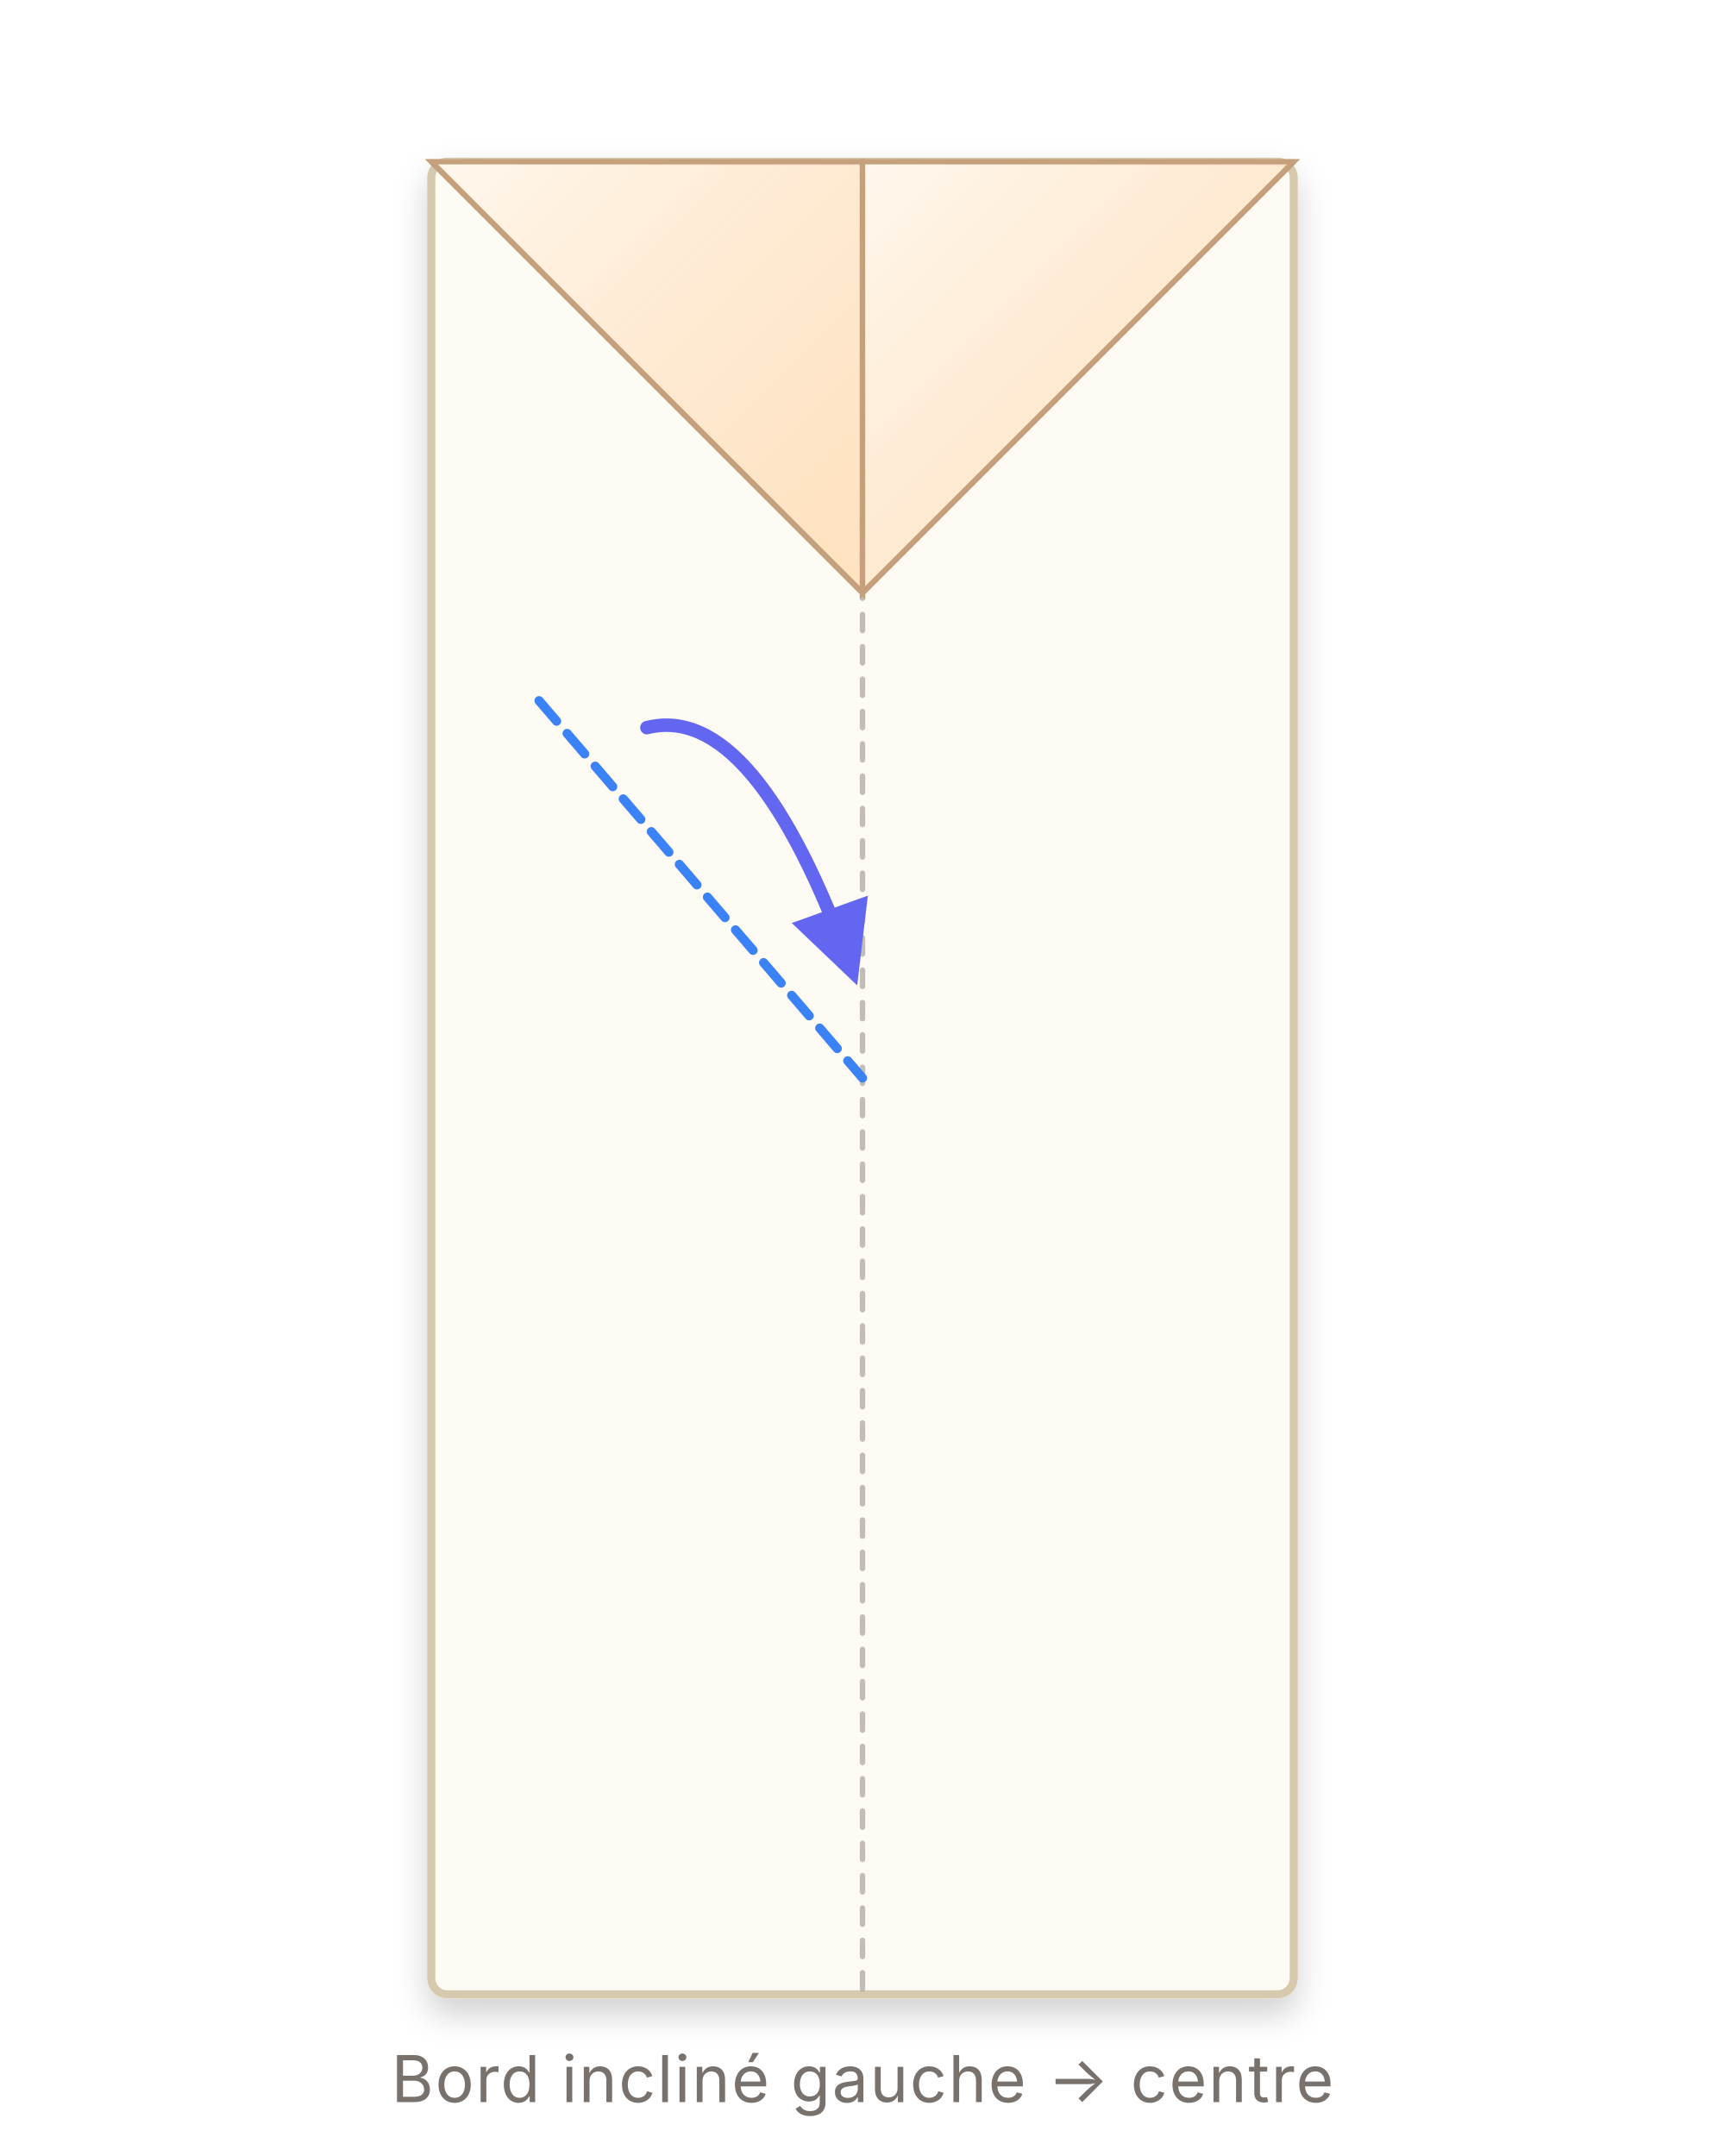
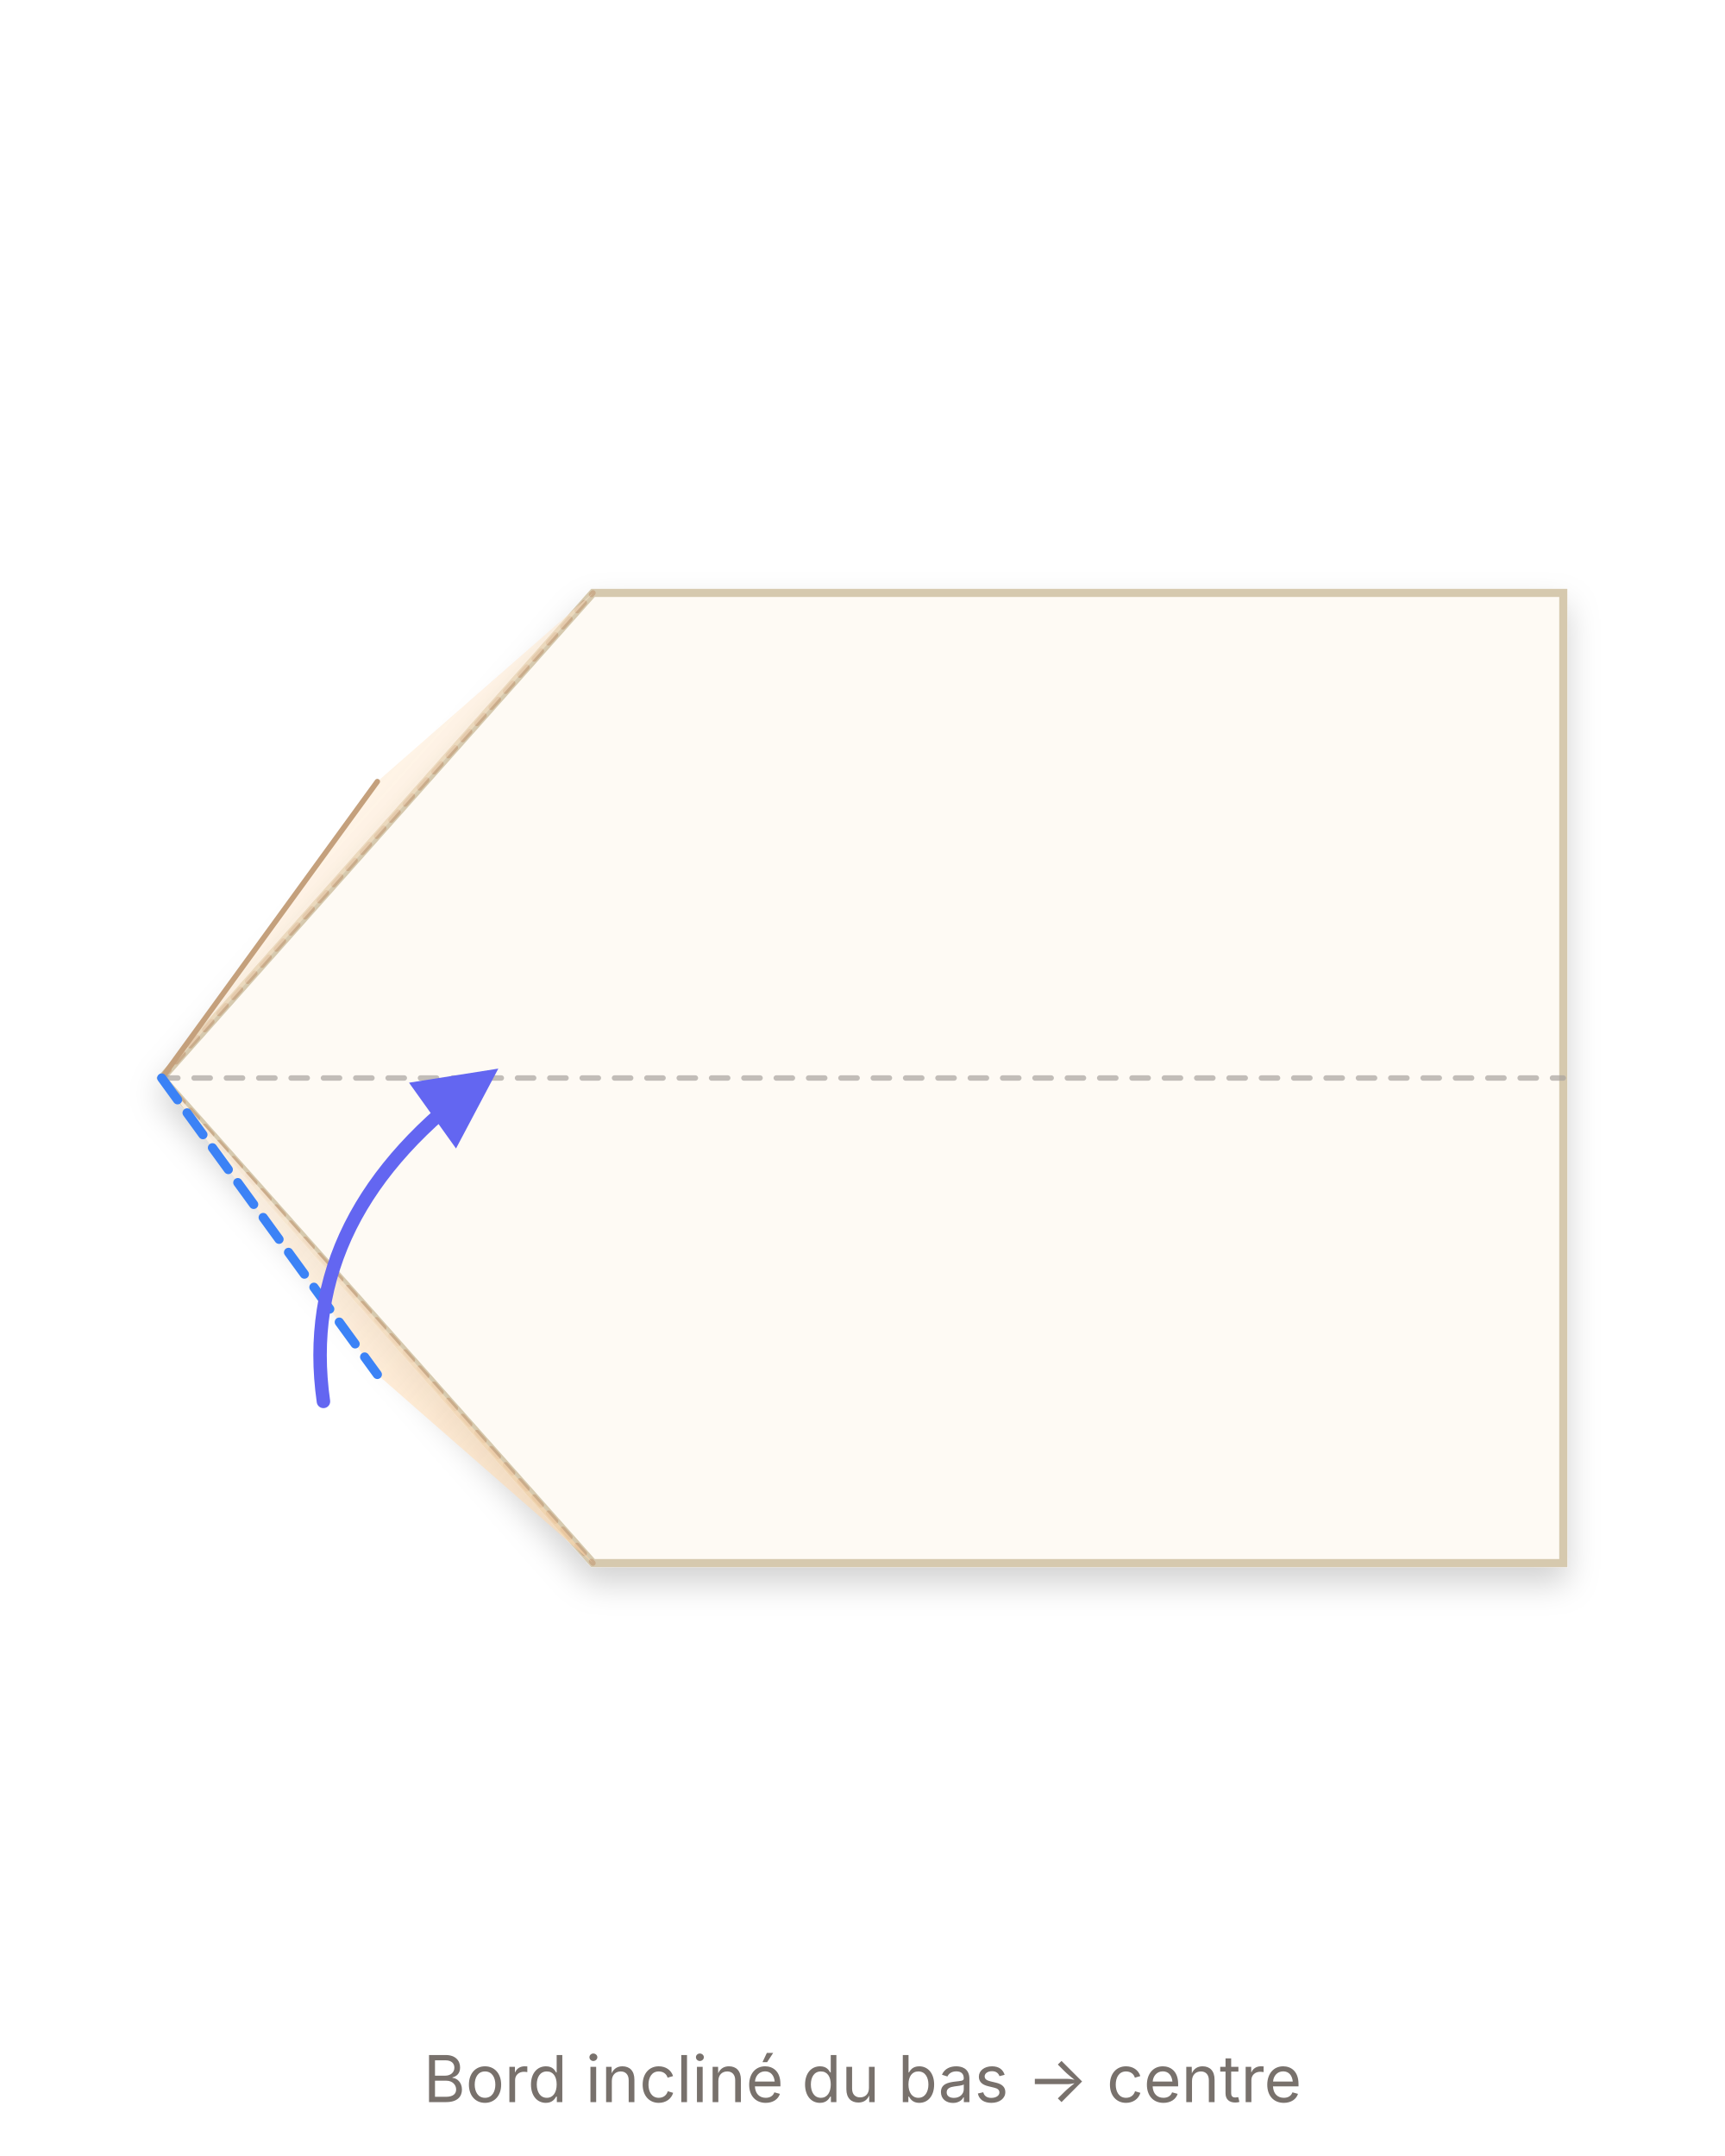
- <svg xmlns="http://www.w3.org/2000/svg" viewBox="0 0 320 400" fill="none" font-family="system-ui, -apple-system, sans-serif">
+ <svg xmlns="http://www.w3.org/2000/svg" viewBox="0 0 320 400" fill="none" font-family="system-ui,-apple-system,sans-serif">
  <defs>
    <filter id="ps" x="-10%" y="-10%" width="120%" height="120%">
      <feGaussianBlur in="SourceAlpha" stdDeviation="3" />
      <feOffset dx="0" dy="3" />
      <feComponentTransfer>
        <feFuncA type="linear" slope="0.18" />
      </feComponentTransfer>
      <feMerge>
        <feMergeNode />
        <feMergeNode in="SourceGraphic" />
      </feMerge>
    </filter>
    <marker id="arr" viewBox="0 0 10 10" refX="8" refY="5" markerWidth="6" markerHeight="6" orient="auto-start-reverse">
      <path d="M 0 0 L 10 5 L 0 10 z" fill="#6366f1" />
    </marker>
    <marker id="arrT" viewBox="0 0 10 10" refX="8" refY="5" markerWidth="6" markerHeight="6" orient="auto-start-reverse">
      <path d="M 0 0 L 10 5 L 0 10 z" fill="#14b8a6" />
    </marker>
    <linearGradient id="foldTri" x1="0" y1="0" x2="1" y2="1">
      <stop offset="0" stop-color="#fff7ed" />
      <stop offset="1" stop-color="#fed7aa" stop-opacity="0.7" />
    </linearGradient>
  </defs>
-   <rect x="80" y="30" width="160" height="340" rx="3" fill="#fefaf4" stroke="#d6c9ae" stroke-width="1.5" filter="url(#ps)" />
-   <line x1="160" y1="30" x2="160" y2="370" stroke="#a8a29e" stroke-width="1" stroke-dasharray="3 3" stroke-linecap="round" opacity="0.7" />
-   <polygon points="80,30 160,30 160,110" fill="url(#foldTri)" stroke="#c4a07c" stroke-width="1" />
-   <polygon points="240,30 160,30 160,110" fill="url(#foldTri)" stroke="#c4a07c" stroke-width="1" />
-   <line x1="80" y1="30" x2="160" y2="110" stroke="#c4a07c" stroke-width="1" />
-   <line x1="240" y1="30" x2="160" y2="110" stroke="#c4a07c" stroke-width="1" />
-   <line x1="100" y1="130" x2="160" y2="200" stroke="#3b82f6" stroke-width="1.7" stroke-dasharray="5 3" stroke-linecap="round" />
-   <path d="M 120 135 Q 140 130 158 180" stroke="#6366f1" stroke-width="2.5" stroke-linecap="round" fill="none" marker-end="url(#arr)" />
-   <text x="160" y="390" text-anchor="middle" font-size="12" fill="#78716c" letter-spacing="0.3">Bord incliné gauche → centre</text>
+   <polygon points="30,200 110,110 290,110 290,290 110,290" fill="#fefaf4" stroke="#d6c9ae" stroke-width="1.5" filter="url(#ps)" />
+   <line x1="30" y1="200" x2="290" y2="200" stroke="#a8a29e" stroke-width="1" stroke-dasharray="3 3" stroke-linecap="round" opacity="0.7" />
+   <line x1="30" y1="200" x2="110" y2="110" stroke="#c4a07c" stroke-width="1" stroke-dasharray="2 2" stroke-linecap="round" opacity="0.7" />
+   <line x1="30" y1="200" x2="110" y2="290" stroke="#c4a07c" stroke-width="1" stroke-dasharray="2 2" stroke-linecap="round" opacity="0.7" />
+   <polygon points="30,200 110,110 70,145" fill="url(#foldTri)" opacity="0.6" />
+   <line x1="30" y1="200" x2="70" y2="145" stroke="#c4a07c" stroke-width="1" stroke-linecap="round" />
+   <polygon points="30,200 110,290 70,255" fill="url(#foldTri)" opacity="0.85" />
+   <line x1="30" y1="200" x2="70" y2="255" stroke="#3b82f6" stroke-width="1.7" stroke-dasharray="5 3" stroke-linecap="round" />
+   <path d="M 60 260 Q 55 225 90 200" stroke="#6366f1" stroke-width="2.5" stroke-linecap="round" fill="none" marker-end="url(#arr)" />
+   <text x="160" y="390" text-anchor="middle" font-size="12" fill="#78716c">Bord incliné du bas → centre</text>
</svg>
